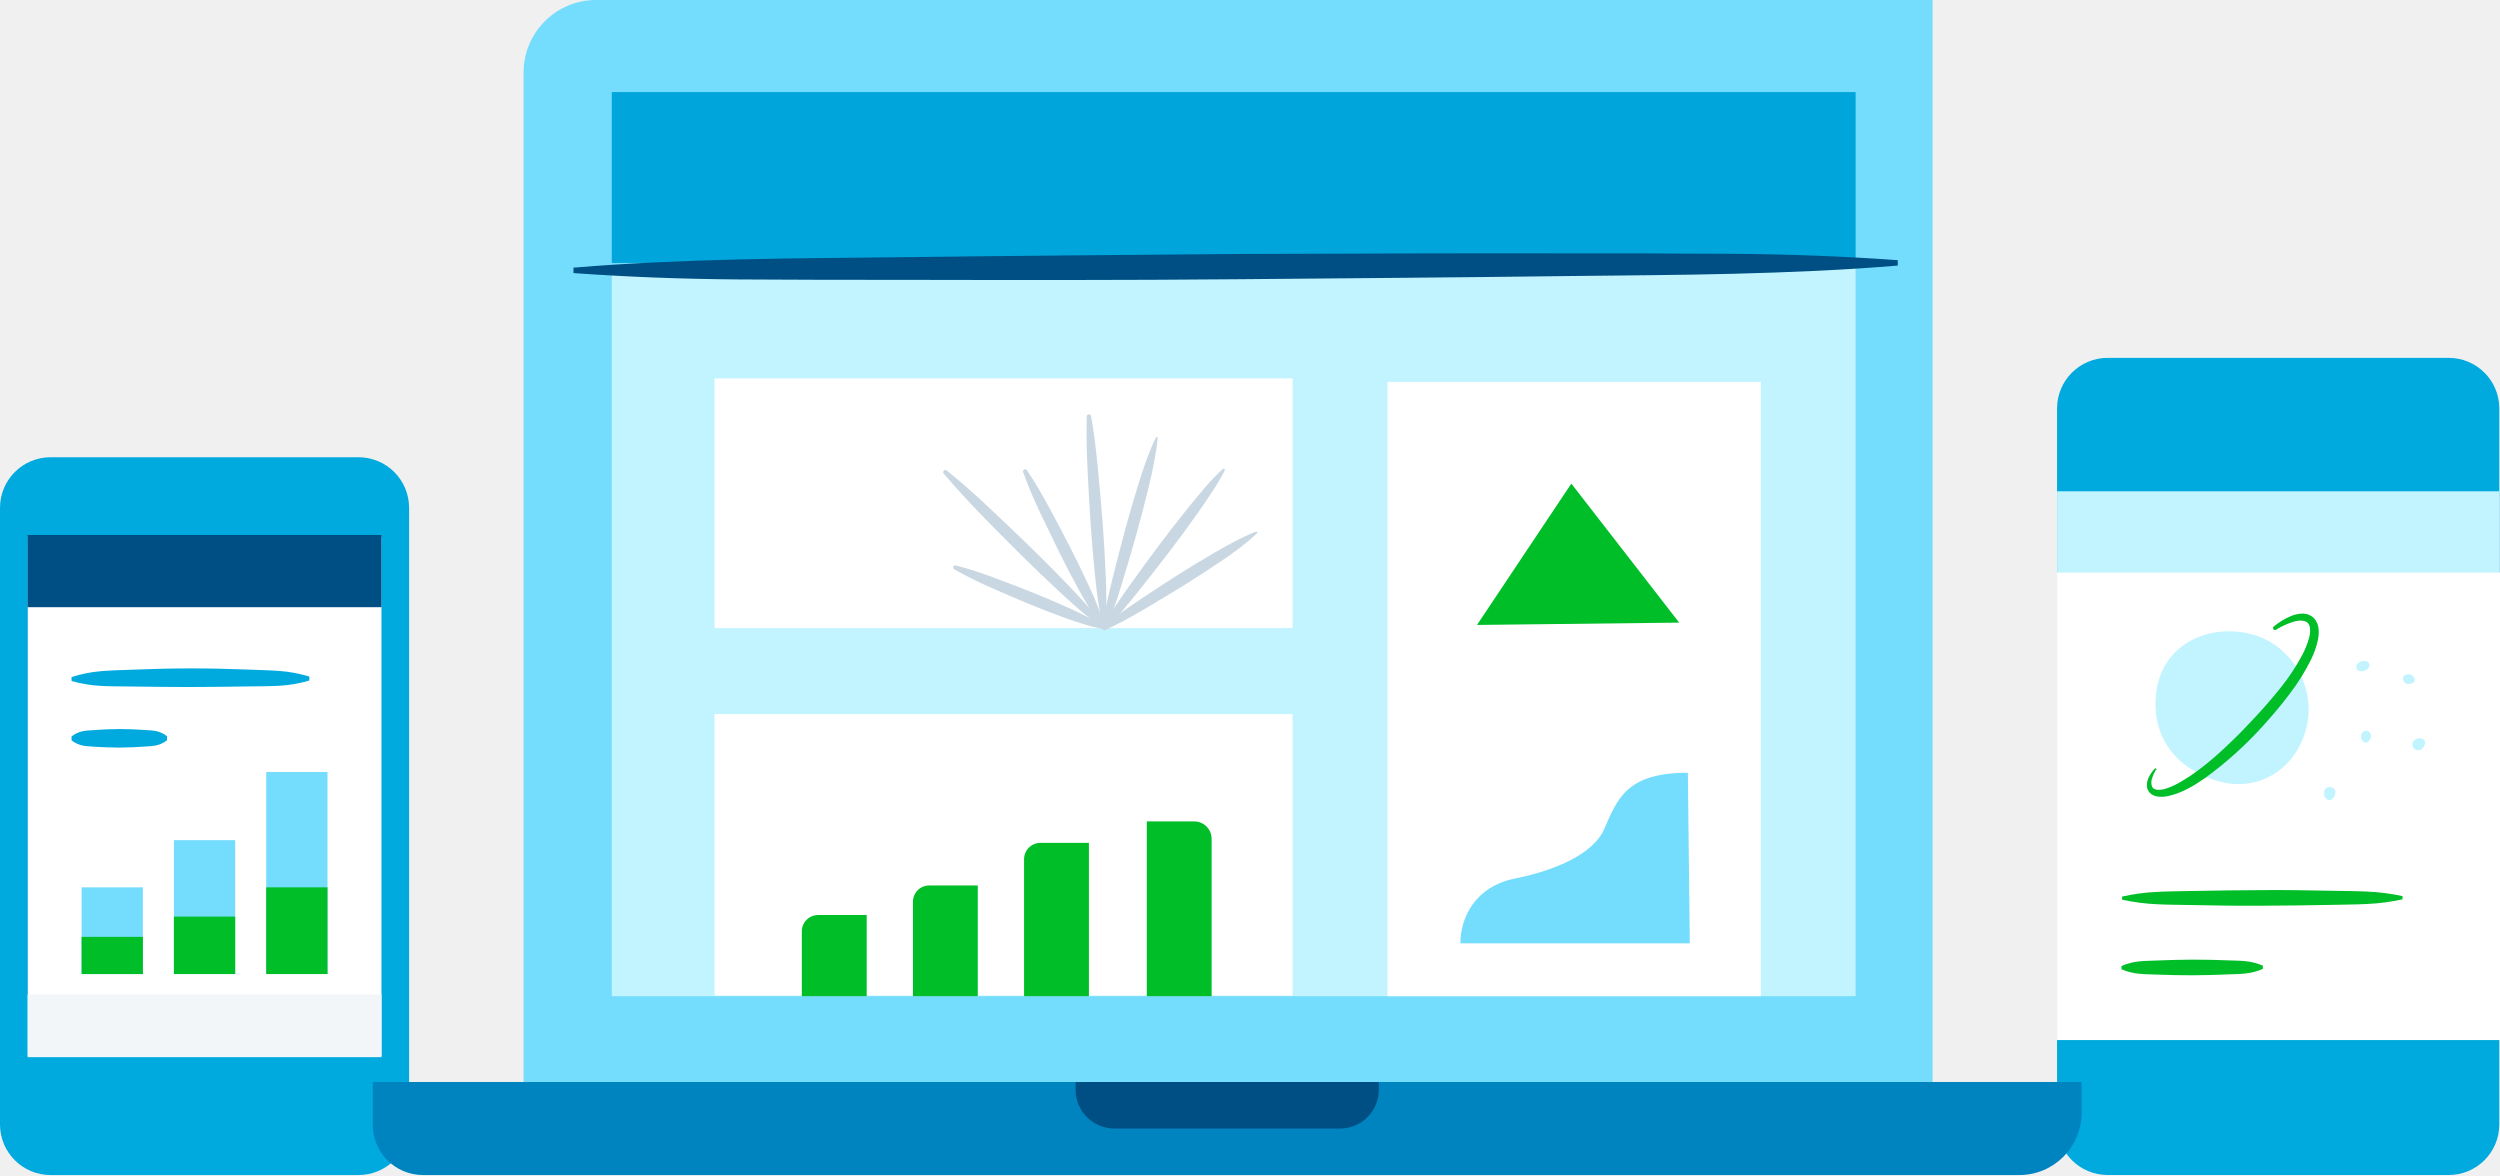
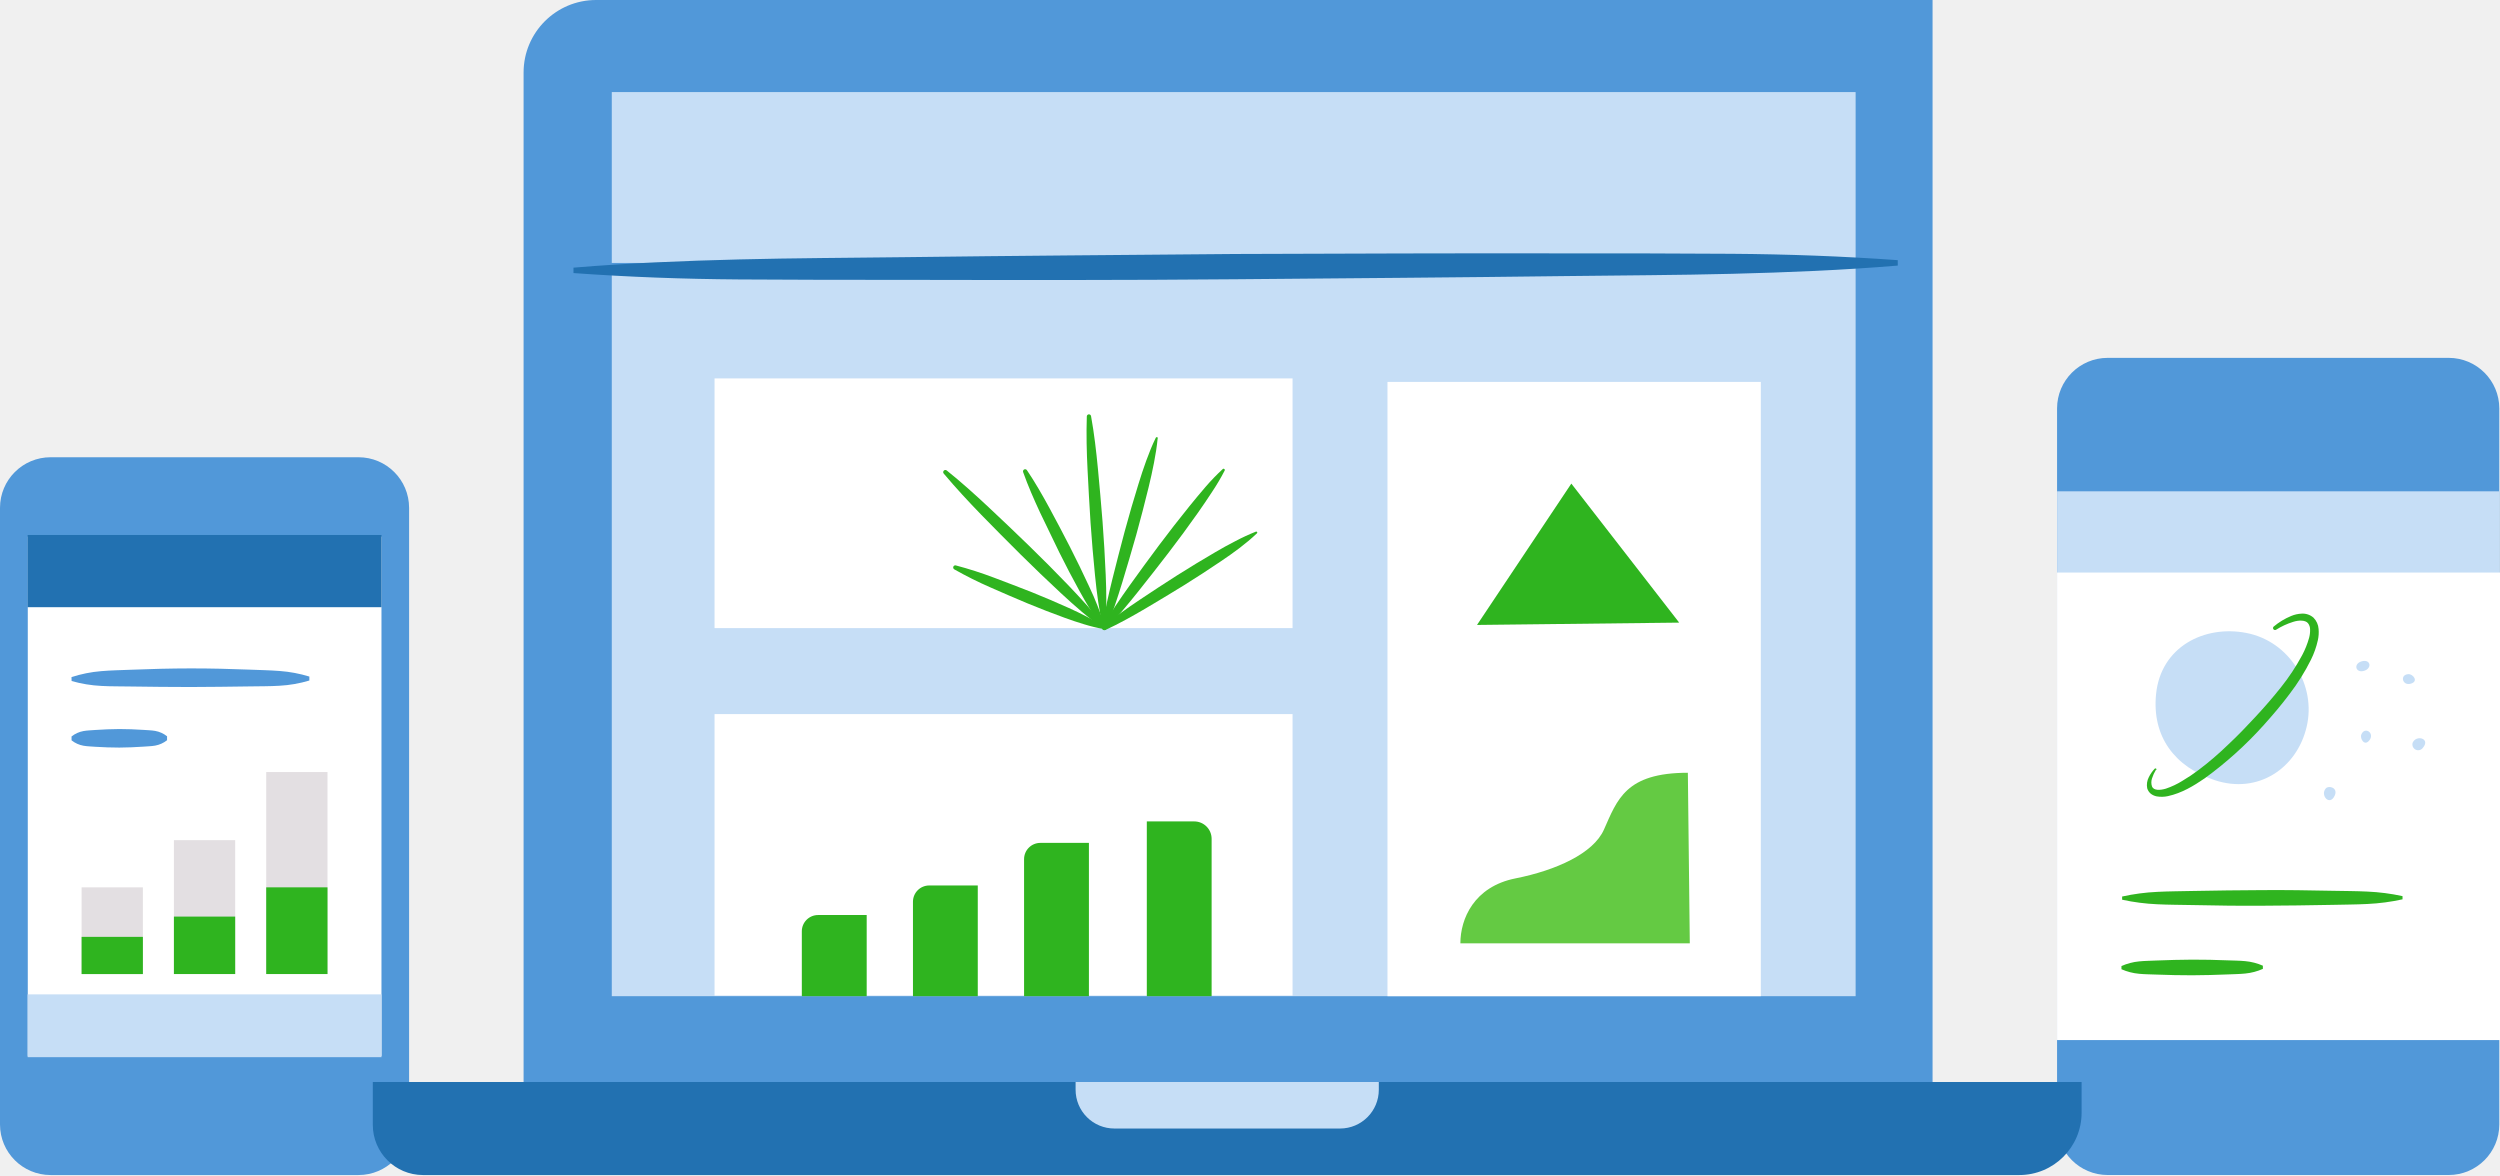
<svg xmlns="http://www.w3.org/2000/svg" viewBox="0 0 784.59 368.76">
  <defs>
-     <style>.cls-1{fill:#74dcfc}.cls-2{fill:#c2f4ff}.cls-3{fill:#00a6db}.cls-4{fill:#fff}.cls-5{fill:#00be28}.cls-6{fill:#c8d7e2}.cls-7{fill:#004f84}.cls-8{fill:#00a9de}.cls-9{fill:#f3f6f8}.cls-10{fill:#ddf8ff}.cls-11{fill:#0084c0}</style>
+     <style>.c1{fill:#2271B1;}.c2{fill:#5198D9;}.c3{fill:#C6DEF6;}.c5{fill:#2FB41F;}.c6{fill:#64CA43;}.c8{fill:#E3DFE2;}.c9{fill:#FFF;}</style>
  </defs>
-   <g id="Layer_2" data-name="Layer 2">
-     <g id="Layer_1-2" data-name="Layer 1">
-       <path class="cls-1" d="M187.08 0h419.43v341.62H164.32V22.76A22.76 22.76 0 0 1 187.08 0z" />
-       <path class="cls-2" d="M192 312.64V83.67h390.36v228.97H213.1" />
-       <path class="cls-3" d="M192 82.52V28.9h390.36v53.62H213.1" />
-       <path class="cls-4" d="M552.61 139.11v173.53H435.44V119.86h117.17M388.97 312.43H224.25v-88.32h181.4v88.32" />
-       <path class="cls-5" d="M272 312.64h-20.36v-20.37a5.1 5.1 0 0 1 5.11-5.1H272zM306.86 312.64h-20.34V283a5.11 5.11 0 0 1 5.11-5.11h15.23zM341.74 312.64h-20.35v-43a5.11 5.11 0 0 1 5.11-5.11h15.24zM359.91 312.64h20.34v-49.39a5.46 5.46 0 0 0-5.46-5.46h-14.88z" />
-       <path class="cls-4" d="M388.97 197.12H224.25v-78.36h181.4v78.36" />
-       <path class="cls-1" d="M529.71 242.52c-19.56 0-22.15 8.45-26.34 17.85-3.33 7.48-15 12.76-27.76 15.3-13 2.59-17.29 12.67-17.29 20.39h72z" />
-       <path class="cls-5" d="M463.54 196.13l29.6-44.36 33.85 43.63" />
-       <path class="cls-6" d="M346.2 197.14c-.66-2.73-1.13-5.48-1.54-8.24s-.73-5.52-1-8.28l-.77-8.3-.64-8.31c-.36-5.54-.66-11.09-.94-16.64s-.41-11.1-.23-16.69a.67.67 0 0 1 1.33-.09c1 5.5 1.62 11 2.16 16.55s1 11.06 1.45 16.6l.56 8.31.43 8.33c.12 2.77.2 5.55.19 8.34s-.08 5.57-.34 8.38a.34.34 0 0 1-.37.3.33.33 0 0 1-.29-.26z" />
-       <path class="cls-6" d="M346.23 197.27a66.21 66.21 0 0 1-3.94-5.73c-1.22-2-2.36-4-3.47-6l-3.26-6.07-3.13-6.14q-3-6.18-6-12.43c-1.94-4.17-3.79-8.38-5.34-12.75a.67.67 0 0 1 .41-.85.67.67 0 0 1 .78.25c2.59 3.84 4.87 7.84 7.07 11.88s4.33 8.11 6.43 12.2l3.07 6.17 2.95 6.23c1 2.09 1.9 4.19 2.74 6.34a66.27 66.27 0 0 1 2.27 6.58.34.34 0 0 1-.6.3z" />
-       <path class="cls-6" d="M346.29 197.36c-2.39-1.71-4.66-3.56-6.88-5.45s-4.39-3.84-6.52-5.82l-6.35-6-6.25-6.09q-6.19-6.15-12.29-12.4c-4.05-4.18-8-8.43-11.78-12.92a.67.67 0 0 1 .94-1c4.56 3.65 8.88 7.56 13.13 11.53s8.46 8 12.64 12.05l6.21 6.14 6.1 6.24q3 3.13 5.95 6.41c1.93 2.18 3.82 4.42 5.57 6.78a.34.34 0 0 1-.07.47.35.35 0 0 1-.4.06z" />
-       <path class="cls-6" d="M346.4 197.43a53.41 53.41 0 0 1-6.2-1.52c-2-.59-4-1.28-6-2l-5.91-2.22-5.87-2.35c-3.89-1.62-7.75-3.3-11.61-5a122.08 122.08 0 0 1-11.33-5.66.68.68 0 0 1-.25-.92.66.66 0 0 1 .75-.31 121.94 121.94 0 0 1 12.02 3.86c3.94 1.48 7.88 3 11.79 4.53l5.84 2.42 5.79 2.54c1.92.87 3.83 1.77 5.7 2.76a52.74 52.74 0 0 1 5.49 3.25.33.33 0 0 1 .09.47.34.34 0 0 1-.3.15z" />
-       <path class="cls-6" d="M363.32 137.55c-.25 2.61-.67 5.17-1.16 7.71s-1.05 5.06-1.66 7.57l-1.89 7.5-2 7.47q-2.11 7.44-4.36 14.84c-1.51 4.93-3.11 9.84-5.05 14.66a.67.67 0 0 1-1.28-.36c.8-5.12 1.94-10.16 3.18-15.17s2.54-10 3.87-15l2.09-7.45 2.23-7.41c.76-2.46 1.56-4.92 2.45-7.35s1.84-4.84 3-7.2a.34.34 0 0 1 .64.17z" />
-       <path class="cls-6" d="M384.35 147.67c-1.2 2.34-2.54 4.58-4 6.77s-2.86 4.34-4.37 6.45l-4.55 6.32-4.67 6.22q-4.74 6.18-9.59 12.26c-3.24 4.05-6.56 8.05-10.16 11.83a.68.68 0 0 1-.95 0 .67.67 0 0 1-.11-.83c2.66-4.49 5.6-8.78 8.61-13s6.09-8.41 9.19-12.57l4.72-6.18 4.84-6.1c1.62-2 3.28-4 5-6s3.51-3.85 5.44-5.64a.34.34 0 0 1 .48 0 .35.35 0 0 1 .12.47z" />
-       <path class="cls-6" d="M394.43 167.42A67 67 0 0 1 389 172c-1.88 1.43-3.8 2.78-5.75 4.09l-5.88 3.9-5.94 3.78q-6 3.69-12.07 7.28c-4.05 2.38-8.16 4.67-12.45 6.67a.66.66 0 0 1-.89-.32.67.67 0 0 1 .18-.8c3.67-3 7.52-5.7 11.42-8.32s7.84-5.18 11.8-7.71l6-3.72 6.06-3.6c2-1.18 4.08-2.33 6.18-3.4a66.44 66.44 0 0 1 6.47-3 .35.35 0 0 1 .44.2.34.34 0 0 1-.14.37z" />
-       <path class="cls-7" d="M595.59 83.35c-17.31 1.45-34.62 2.14-51.93 2.58s-34.63.49-51.94.71c-34.63.45-69.26.69-103.89 1s-69.27.26-103.9.19c-17.31 0-34.63 0-52-.13s-34.63-.75-51.95-2V84c17.3-1.45 34.62-2.14 51.93-2.58s34.63-.49 51.94-.71c34.63-.45 69.26-.69 103.89-1 34.63-.12 69.26-.26 103.9-.19 17.31 0 34.63 0 51.94.13s34.64.75 52 2z" />
-       <rect class="cls-8" x="-48.44" y="191.94" width="225.27" height="128.39" rx="15.88" ry="15.88" transform="rotate(90 64.195 256.135)" />
-       <path class="cls-4" d="M8.72 168.42h111v162.95h-111z" />
-       <path class="cls-7" d="M8.67 167.9h111.06v22.66H8.67z" />
-       <path class="cls-9" d="M8.67 312.07h111.06v19.71H8.67z" />
-       <path class="cls-1" d="M25.61 278.48h19.23v27.21H25.61zM54.58 263.67h19.23v42.02H54.58zM83.55 242.29h19.23v63.4H83.55z" />
-       <path class="cls-5" d="M25.61 294.02h19.23v11.68H25.61zM54.58 287.66h19.23v18.03H54.58zM83.55 278.48h19.23v27.21H83.55z" />
-       <path class="cls-10" d="M22.46 231.75l29.97-.06" />
-       <path class="cls-8" d="M22.45 231.13a8.38 8.38 0 0 1 3.75-1.7c1.25-.22 2.5-.23 3.74-.34 2.5-.16 5-.28 7.5-.29s5 .11 7.49.26c1.25.1 2.5.11 3.75.32a8.35 8.35 0 0 1 3.75 1.69v1.24a8.43 8.43 0 0 1-3.74 1.69c-1.25.22-2.5.22-3.75.33-2.49.16-5 .28-7.49.29s-5-.11-7.5-.25c-1.24-.11-2.49-.11-3.74-.33a8.35 8.35 0 0 1-3.75-1.69z" />
-       <path class="cls-10" d="M22.46 213.11c44.25-.85 55.63-.16 74.63-.16" />
-       <path class="cls-8" d="M22.44 212.5a40.79 40.79 0 0 1 9.31-1.87c3.11-.27 6.22-.31 9.33-.44 6.22-.25 12.45-.41 18.69-.42s12.47.15 18.69.39c3.11.14 6.22.17 9.32.42a42.51 42.51 0 0 1 9.31 1.75v1.24a39.74 39.74 0 0 1-9.35 1.64c-3.12.2-6.23.15-9.34.21q-9.33.15-18.63.19c-6.2 0-12.41-.07-18.63-.16-3.1-.07-6.21 0-9.32-.18a41.22 41.22 0 0 1-9.35-1.54z" />
-       <rect class="cls-8" x="586.75" y="171.15" width="256.45" height="138.79" rx="15.88" ry="15.88" transform="rotate(90 714.98 240.54)" />
-       <path class="cls-2" d="M645.59 154.19h138.79v172.14H645.59z" />
-       <path class="cls-4" d="M645.59 179.69h139v146.72h-139z" />
-       <path class="cls-2" d="M723.9 228.13c-3.06 13-15.27 21.21-28.81 16.72-12.66-4.19-19.76-13.75-18.44-27 1.49-14.9 15.18-21.74 28.28-19.22 13.68 2.62 22.07 16.52 18.97 29.5z" />
-       <path class="cls-5" d="M676.61 241.59a12.53 12.53 0 0 0-1.23 2.7 3.92 3.92 0 0 0 0 2.55c.53 1.3 2.57 1.2 4.33.67A24.28 24.28 0 0 0 685 245a51.24 51.24 0 0 0 5-3.36 97.56 97.56 0 0 0 9.24-7.92c3-2.79 5.82-5.74 8.6-8.74s5.46-6.07 8-9.27a66.4 66.4 0 0 0 6.65-10.07 26.87 26.87 0 0 0 2.17-5.4 9 9 0 0 0 .33-2.66 3.15 3.15 0 0 0-.66-2c-.83-1-2.88-1-4.68-.41a22.45 22.45 0 0 0-5.39 2.5.63.63 0 0 1-.73-1 21 21 0 0 1 5.49-3.34 9.55 9.55 0 0 1 3.35-.75 5.13 5.13 0 0 1 3.69 1.27 5.57 5.57 0 0 1 1.6 3.57 11.46 11.46 0 0 1-.23 3.49 26.79 26.79 0 0 1-2.18 6.16 65.79 65.79 0 0 1-6.72 10.75c-2.51 3.37-5.23 6.55-8 9.64a118.7 118.7 0 0 1-18.62 16.81c-3.47 2.37-7.16 4.63-11.56 5.59a9.2 9.2 0 0 1-3.52.07 4.51 4.51 0 0 1-1.81-.81 3.54 3.54 0 0 1-1.15-1.73 5.32 5.32 0 0 1 .52-3.51 10.85 10.85 0 0 1 1.85-2.65.31.31 0 0 1 .44 0 .3.3 0 0 1 .06.39z" />
-       <path class="cls-2" d="M741.21 207.54c-2.76.77-1.93 3.78.7 3s2.09-3.77-.7-3zM755.88 211.57c-2.86.12-1.93 3.77.7 3s.65-3.06-.7-3zM741.06 230.54c1.07-2.65 4.2-.54 2.62 1.68s-3.13-.43-2.62-1.68zM757.16 233.14c1.07-2.65 5.71-1.41 3.26 1.51a1.82 1.82 0 0 1-3.26-1.51zM729.94 247.41c-1.92 2.12 1.21 5.75 2.78 2.27 1.12-2.49-1.87-3.27-2.78-2.27z" />
-       <path class="cls-10" d="M753.97 281.72l-88.18.12" />
-       <path class="cls-5" d="M754 282.24a64.91 64.91 0 0 1-11 1.46c-3.67.19-7.35.19-11 .28-7.35.17-14.7.21-22 .27s-14.7-.06-22-.21c-3.67-.08-7.35-.07-11-.25a64.84 64.84 0 0 1-11-1.43v-1a65.17 65.17 0 0 1 11-1.46c3.68-.19 7.35-.19 11-.28 7.34-.17 14.69-.21 22-.27s14.7.06 22 .21c3.68.08 7.35.07 11 .25a65.1 65.1 0 0 1 11 1.43z" />
-       <path class="cls-10" d="M710.17 303.55l-44.38.11" />
-       <path class="cls-5" d="M710.17 304.07a17.79 17.79 0 0 1-5.54 1.46c-1.85.19-3.7.19-5.55.28-3.7.15-7.4.26-11.1.27s-7.39-.08-11.09-.22c-1.85-.08-3.7-.07-5.55-.25a17.78 17.78 0 0 1-5.55-1.43v-1a17.72 17.72 0 0 1 5.54-1.46c1.85-.19 3.7-.18 5.55-.28 3.7-.15 7.39-.25 11.09-.27s7.4.08 11.1.22c1.85.08 3.7.07 5.55.25a17.78 17.78 0 0 1 5.55 1.43z" />
-       <path class="cls-11" d="M117 339.58h536.28v9.64a19.55 19.55 0 0 1-19.55 19.55h-501A15.75 15.75 0 0 1 117 353v-13.42z" />
-       <path class="cls-7" d="M420.56 354.17h-70.83A12.16 12.16 0 0 1 337.56 342v-2.43h95.16V342a12.16 12.16 0 0 1-12.16 12.17z" />
-     </g>
+   <g id="Layer_1" data-name="Layer 1">
+     <path class="c2" d="M187.08 0h419.43v341.62H164.32V22.76A22.76 22.76 0 0 1 187.08 0z" />
+     <path class="c3" d="M192 312.64V83.67h390.36v228.97H213.1" />
+     <path class="c3" d="M192 82.52V28.9h390.36v53.62H213.1" />
+     <path class="c9" d="M552.61 139.11v173.53H435.44V119.86h117.17M388.97 312.43H224.25v-88.32h181.4v88.32" />
+     <path class="c5" d="M272 312.64h-20.36v-20.37a5.1 5.1 0 0 1 5.11-5.1H272zM306.86 312.64h-20.34V283a5.11 5.11 0 0 1 5.11-5.11h15.23zM341.74 312.64h-20.35v-43a5.11 5.11 0 0 1 5.11-5.11h15.24zM359.91 312.64h20.34v-49.39a5.46 5.46 0 0 0-5.46-5.46h-14.88z" />
+     <path class="c9" d="M388.97 197.12H224.25v-78.36h181.4v78.36" />
+     <path class="c6" d="M529.71 242.52c-19.56 0-22.15 8.45-26.34 17.85-3.33 7.48-15 12.76-27.76 15.3-13 2.59-17.29 12.67-17.29 20.39h72z" />
+     <path class="c5" d="M463.54 196.13l29.6-44.36 33.85 43.63" />
+     <path class="c5" d="M346.2 197.14c-.66-2.73-1.13-5.48-1.54-8.24s-.73-5.52-1-8.28l-.77-8.3-.64-8.31c-.36-5.54-.66-11.09-.94-16.64s-.41-11.1-.23-16.69a.67.67 0 0 1 1.33-.09c1 5.5 1.62 11 2.16 16.55s1 11.06 1.45 16.6l.56 8.31.43 8.33c.12 2.77.2 5.55.19 8.34s-.08 5.57-.34 8.38a.34.34 0 0 1-.37.3.33.33 0 0 1-.29-.26z" />
+     <path class="c5" d="M346.23 197.27a66.21 66.21 0 0 1-3.94-5.73c-1.22-2-2.36-4-3.47-6l-3.26-6.07-3.13-6.14q-3-6.18-6-12.43c-1.94-4.17-3.79-8.38-5.34-12.75a.67.67 0 0 1 .41-.85.67.67 0 0 1 .78.25c2.59 3.84 4.87 7.84 7.07 11.88s4.33 8.11 6.43 12.2l3.07 6.17 2.95 6.23c1 2.09 1.9 4.19 2.74 6.34a66.27 66.27 0 0 1 2.27 6.58.34.34 0 0 1-.6.3z" />
+     <path class="c5" d="M346.29 197.36c-2.39-1.71-4.66-3.56-6.88-5.45s-4.39-3.84-6.52-5.82l-6.35-6-6.25-6.09q-6.19-6.15-12.29-12.4c-4.05-4.18-8-8.43-11.78-12.92a.67.67 0 0 1 .94-1c4.56 3.65 8.88 7.56 13.13 11.53s8.46 8 12.64 12.05l6.21 6.14 6.1 6.24q3 3.13 5.95 6.41c1.93 2.18 3.82 4.42 5.57 6.78a.34.34 0 0 1-.07.47.35.35 0 0 1-.4.06z" />
+     <path class="c5" d="M346.4 197.43a53.41 53.41 0 0 1-6.2-1.52c-2-.59-4-1.28-6-2l-5.91-2.22-5.87-2.35c-3.89-1.62-7.75-3.3-11.61-5a122.08 122.08 0 0 1-11.33-5.66.68.68 0 0 1-.25-.92.66.66 0 0 1 .75-.31 121.94 121.94 0 0 1 12.02 3.86c3.94 1.48 7.88 3 11.79 4.53l5.84 2.42 5.79 2.54c1.92.87 3.83 1.77 5.7 2.76a52.74 52.74 0 0 1 5.49 3.25.33.33 0 0 1 .09.47.34.34 0 0 1-.3.15z" />
+     <path class="c5" d="M363.32 137.55c-.25 2.61-.67 5.17-1.16 7.71s-1.05 5.06-1.66 7.57l-1.89 7.5-2 7.47q-2.11 7.44-4.36 14.84c-1.51 4.93-3.11 9.84-5.05 14.66a.67.67 0 0 1-1.28-.36c.8-5.12 1.94-10.16 3.18-15.17s2.54-10 3.87-15l2.09-7.45 2.23-7.41c.76-2.46 1.56-4.92 2.45-7.35s1.84-4.84 3-7.2a.34.34 0 0 1 .64.17z" />
+     <path class="c5" d="M384.35 147.67c-1.2 2.34-2.54 4.58-4 6.77s-2.86 4.34-4.37 6.45l-4.55 6.32-4.67 6.22q-4.74 6.18-9.59 12.26c-3.24 4.05-6.56 8.05-10.16 11.83a.68.68 0 0 1-.95 0 .67.67 0 0 1-.11-.83c2.66-4.49 5.6-8.78 8.61-13s6.09-8.41 9.19-12.57l4.72-6.18 4.84-6.1c1.62-2 3.28-4 5-6s3.51-3.85 5.44-5.64a.34.34 0 0 1 .48 0 .35.35 0 0 1 .12.47z" />
+     <path class="c5" d="M394.43 167.42A67 67 0 0 1 389 172c-1.88 1.43-3.8 2.78-5.75 4.09l-5.88 3.9-5.94 3.78q-6 3.69-12.07 7.28c-4.05 2.38-8.16 4.67-12.45 6.67a.66.66 0 0 1-.89-.32.67.67 0 0 1 .18-.8c3.67-3 7.52-5.7 11.42-8.32s7.84-5.18 11.8-7.71l6-3.72 6.06-3.6c2-1.18 4.08-2.33 6.18-3.4a66.44 66.44 0 0 1 6.47-3 .35.35 0 0 1 .44.2.34.34 0 0 1-.14.37z" />
+     <path class="c1" d="M595.59 83.35c-17.31 1.45-34.62 2.14-51.93 2.58s-34.63.49-51.94.71c-34.63.45-69.26.69-103.89 1s-69.27.26-103.9.19c-17.31 0-34.63 0-52-.13s-34.63-.75-51.95-2V84c17.3-1.45 34.62-2.14 51.93-2.58s34.63-.49 51.94-.71c34.63-.45 69.26-.69 103.89-1 34.63-.12 69.26-.26 103.9-.19 17.31 0 34.63 0 51.94.13s34.64.75 52 2z" />
+     <rect class="c2" x="-48.44" y="191.94" width="225.27" height="128.39" rx="15.88" ry="15.88" transform="rotate(90 64.195 256.135)" />
+     <path class="c9" d="M8.72 168.42h111v162.95h-111z" />
+     <path class="c1" d="M8.67 167.9h111.06v22.66H8.67z" />
+     <path class="c3" d="M8.67 312.07h111.06v19.71H8.67z" />
+     <path class="c8" d="M25.61 278.48h19.23v27.21H25.61zM54.58 263.67h19.23v42.02H54.58zM83.55 242.29h19.23v63.4H83.55z" />
+     <path class="c5" d="M25.61 294.02h19.23v11.68H25.61zM54.58 287.66h19.23v18.03H54.58zM83.55 278.48h19.23v27.21H83.55z" />
+     <path class="c2" d="M22.45 231.13a8.38 8.38 0 0 1 3.75-1.7c1.25-.22 2.5-.23 3.74-.34 2.5-.16 5-.28 7.5-.29s5 .11 7.49.26c1.25.1 2.5.11 3.75.32a8.35 8.35 0 0 1 3.75 1.69v1.24a8.43 8.43 0 0 1-3.74 1.69c-1.25.22-2.5.22-3.75.33-2.49.16-5 .28-7.49.29s-5-.11-7.5-.25c-1.24-.11-2.49-.11-3.74-.33a8.35 8.35 0 0 1-3.75-1.69z" />
+     <path class="c2" d="M22.44 212.5a40.79 40.79 0 0 1 9.31-1.87c3.11-.27 6.22-.31 9.33-.44 6.22-.25 12.45-.41 18.69-.42s12.47.15 18.69.39c3.11.14 6.22.17 9.32.42a42.51 42.51 0 0 1 9.31 1.75v1.24a39.74 39.74 0 0 1-9.35 1.64c-3.12.2-6.23.15-9.34.21q-9.33.15-18.63.19c-6.2 0-12.41-.07-18.63-.16-3.1-.07-6.21 0-9.32-.18a41.22 41.22 0 0 1-9.35-1.54z" />
+     <rect class="c2" x="586.75" y="171.15" width="256.45" height="138.79" rx="15.88" ry="15.88" transform="rotate(90 714.98 240.54)" />
+     <path class="c3" d="M645.59 154.19h138.79v172.14H645.59z" />
+     <path class="c9" d="M645.59 179.69h139v146.72h-139z" />
+     <path class="c3" d="M723.9 228.13c-3.06 13-15.27 21.21-28.81 16.72-12.66-4.19-19.76-13.75-18.44-27 1.49-14.9 15.18-21.74 28.28-19.22 13.68 2.62 22.07 16.52 18.97 29.5z" />
+     <path class="c5" d="M676.61 241.59a12.53 12.53 0 0 0-1.23 2.7 3.92 3.92 0 0 0 0 2.55c.53 1.3 2.57 1.2 4.33.67A24.28 24.28 0 0 0 685 245a51.24 51.24 0 0 0 5-3.36 97.56 97.56 0 0 0 9.24-7.92c3-2.79 5.82-5.74 8.6-8.74s5.46-6.07 8-9.27a66.4 66.4 0 0 0 6.65-10.07 26.87 26.87 0 0 0 2.17-5.4 9 9 0 0 0 .33-2.66 3.15 3.15 0 0 0-.66-2c-.83-1-2.88-1-4.68-.41a22.45 22.45 0 0 0-5.39 2.5.63.63 0 0 1-.73-1 21 21 0 0 1 5.49-3.34 9.55 9.55 0 0 1 3.35-.75 5.13 5.13 0 0 1 3.69 1.27 5.57 5.57 0 0 1 1.6 3.57 11.46 11.46 0 0 1-.23 3.49 26.79 26.79 0 0 1-2.18 6.16 65.79 65.79 0 0 1-6.72 10.75c-2.51 3.37-5.23 6.55-8 9.64a118.7 118.7 0 0 1-18.62 16.81c-3.47 2.37-7.16 4.63-11.56 5.59a9.2 9.2 0 0 1-3.52.07 4.51 4.51 0 0 1-1.81-.81 3.54 3.54 0 0 1-1.15-1.73 5.32 5.32 0 0 1 .52-3.51 10.85 10.85 0 0 1 1.85-2.65.31.31 0 0 1 .44 0 .3.3 0 0 1 .06.39z" />
+     <path class="c3" d="M741.21 207.54c-2.76.77-1.93 3.78.7 3s2.09-3.77-.7-3zM755.88 211.57c-2.86.12-1.93 3.77.7 3s.65-3.06-.7-3zM741.06 230.54c1.07-2.65 4.2-.54 2.62 1.68s-3.13-.43-2.62-1.68zM757.16 233.14c1.07-2.65 5.71-1.41 3.26 1.51a1.82 1.82 0 0 1-3.26-1.51zM729.94 247.41c-1.92 2.12 1.21 5.75 2.78 2.27 1.12-2.49-1.87-3.27-2.78-2.27z" />
+     <path class="c5" d="M754 282.24a64.91 64.91 0 0 1-11 1.46c-3.67.19-7.35.19-11 .28-7.35.17-14.7.21-22 .27s-14.7-.06-22-.21c-3.67-.08-7.35-.07-11-.25a64.84 64.84 0 0 1-11-1.43v-1a65.17 65.17 0 0 1 11-1.46c3.68-.19 7.35-.19 11-.28 7.34-.17 14.69-.21 22-.27s14.7.06 22 .21c3.68.08 7.35.07 11 .25a65.1 65.1 0 0 1 11 1.43z" />
+     <path class="c5" d="M710.17 304.07a17.79 17.79 0 0 1-5.54 1.46c-1.85.19-3.7.19-5.55.28-3.7.15-7.4.26-11.1.27s-7.39-.08-11.09-.22c-1.85-.08-3.7-.07-5.55-.25a17.78 17.78 0 0 1-5.55-1.43v-1a17.72 17.72 0 0 1 5.54-1.46c1.85-.19 3.7-.18 5.55-.28 3.7-.15 7.39-.25 11.09-.27s7.4.08 11.1.22c1.85.08 3.7.07 5.55.25a17.78 17.78 0 0 1 5.55 1.43z" />
+     <path class="c1" d="M117 339.58h536.28v9.64a19.55 19.55 0 0 1-19.55 19.55h-501A15.75 15.75 0 0 1 117 353v-13.42z" />
+     <path class="c3" d="M420.56 354.17h-70.83A12.16 12.16 0 0 1 337.56 342v-2.43h95.16V342a12.16 12.16 0 0 1-12.16 12.17z" />
  </g>
</svg>
